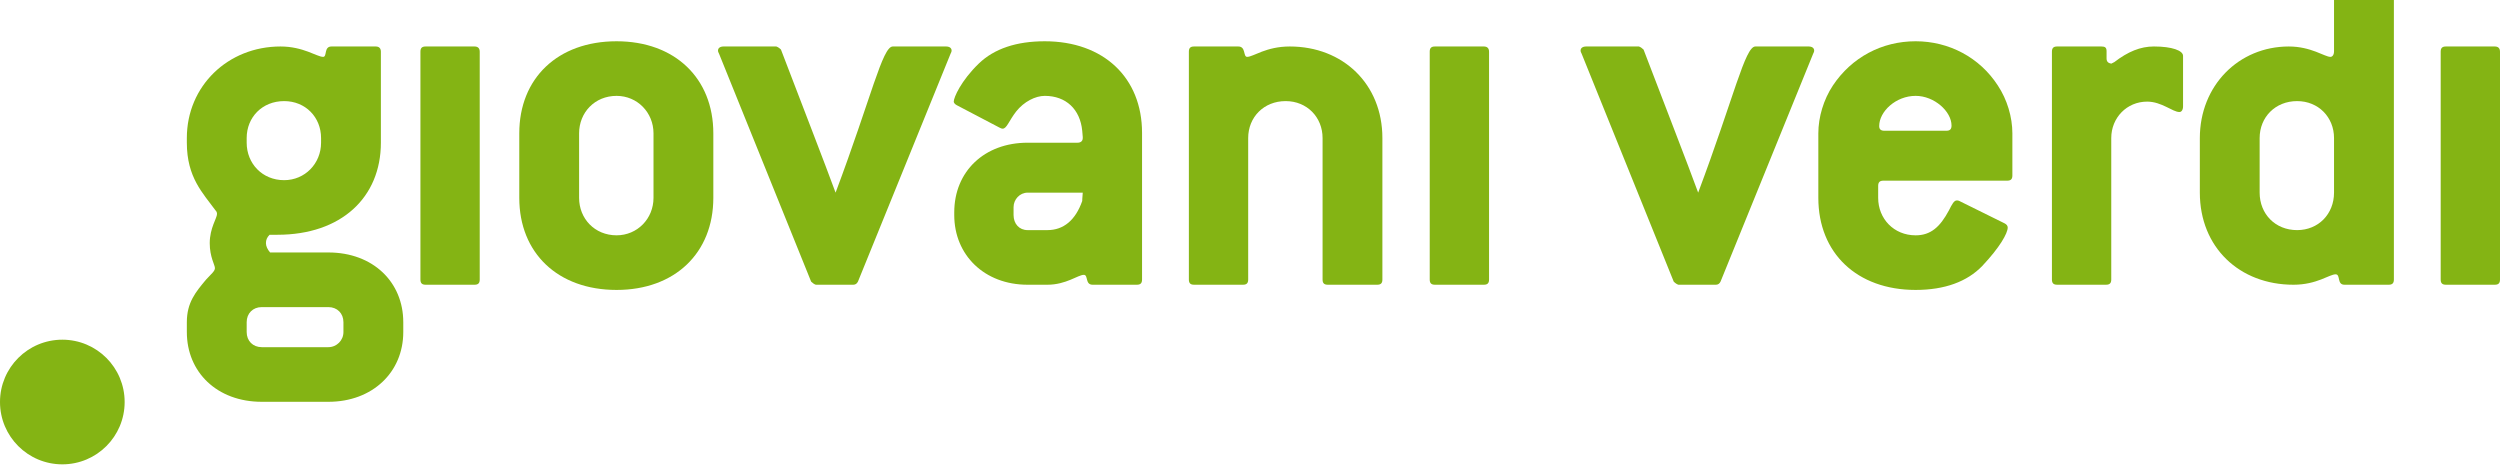
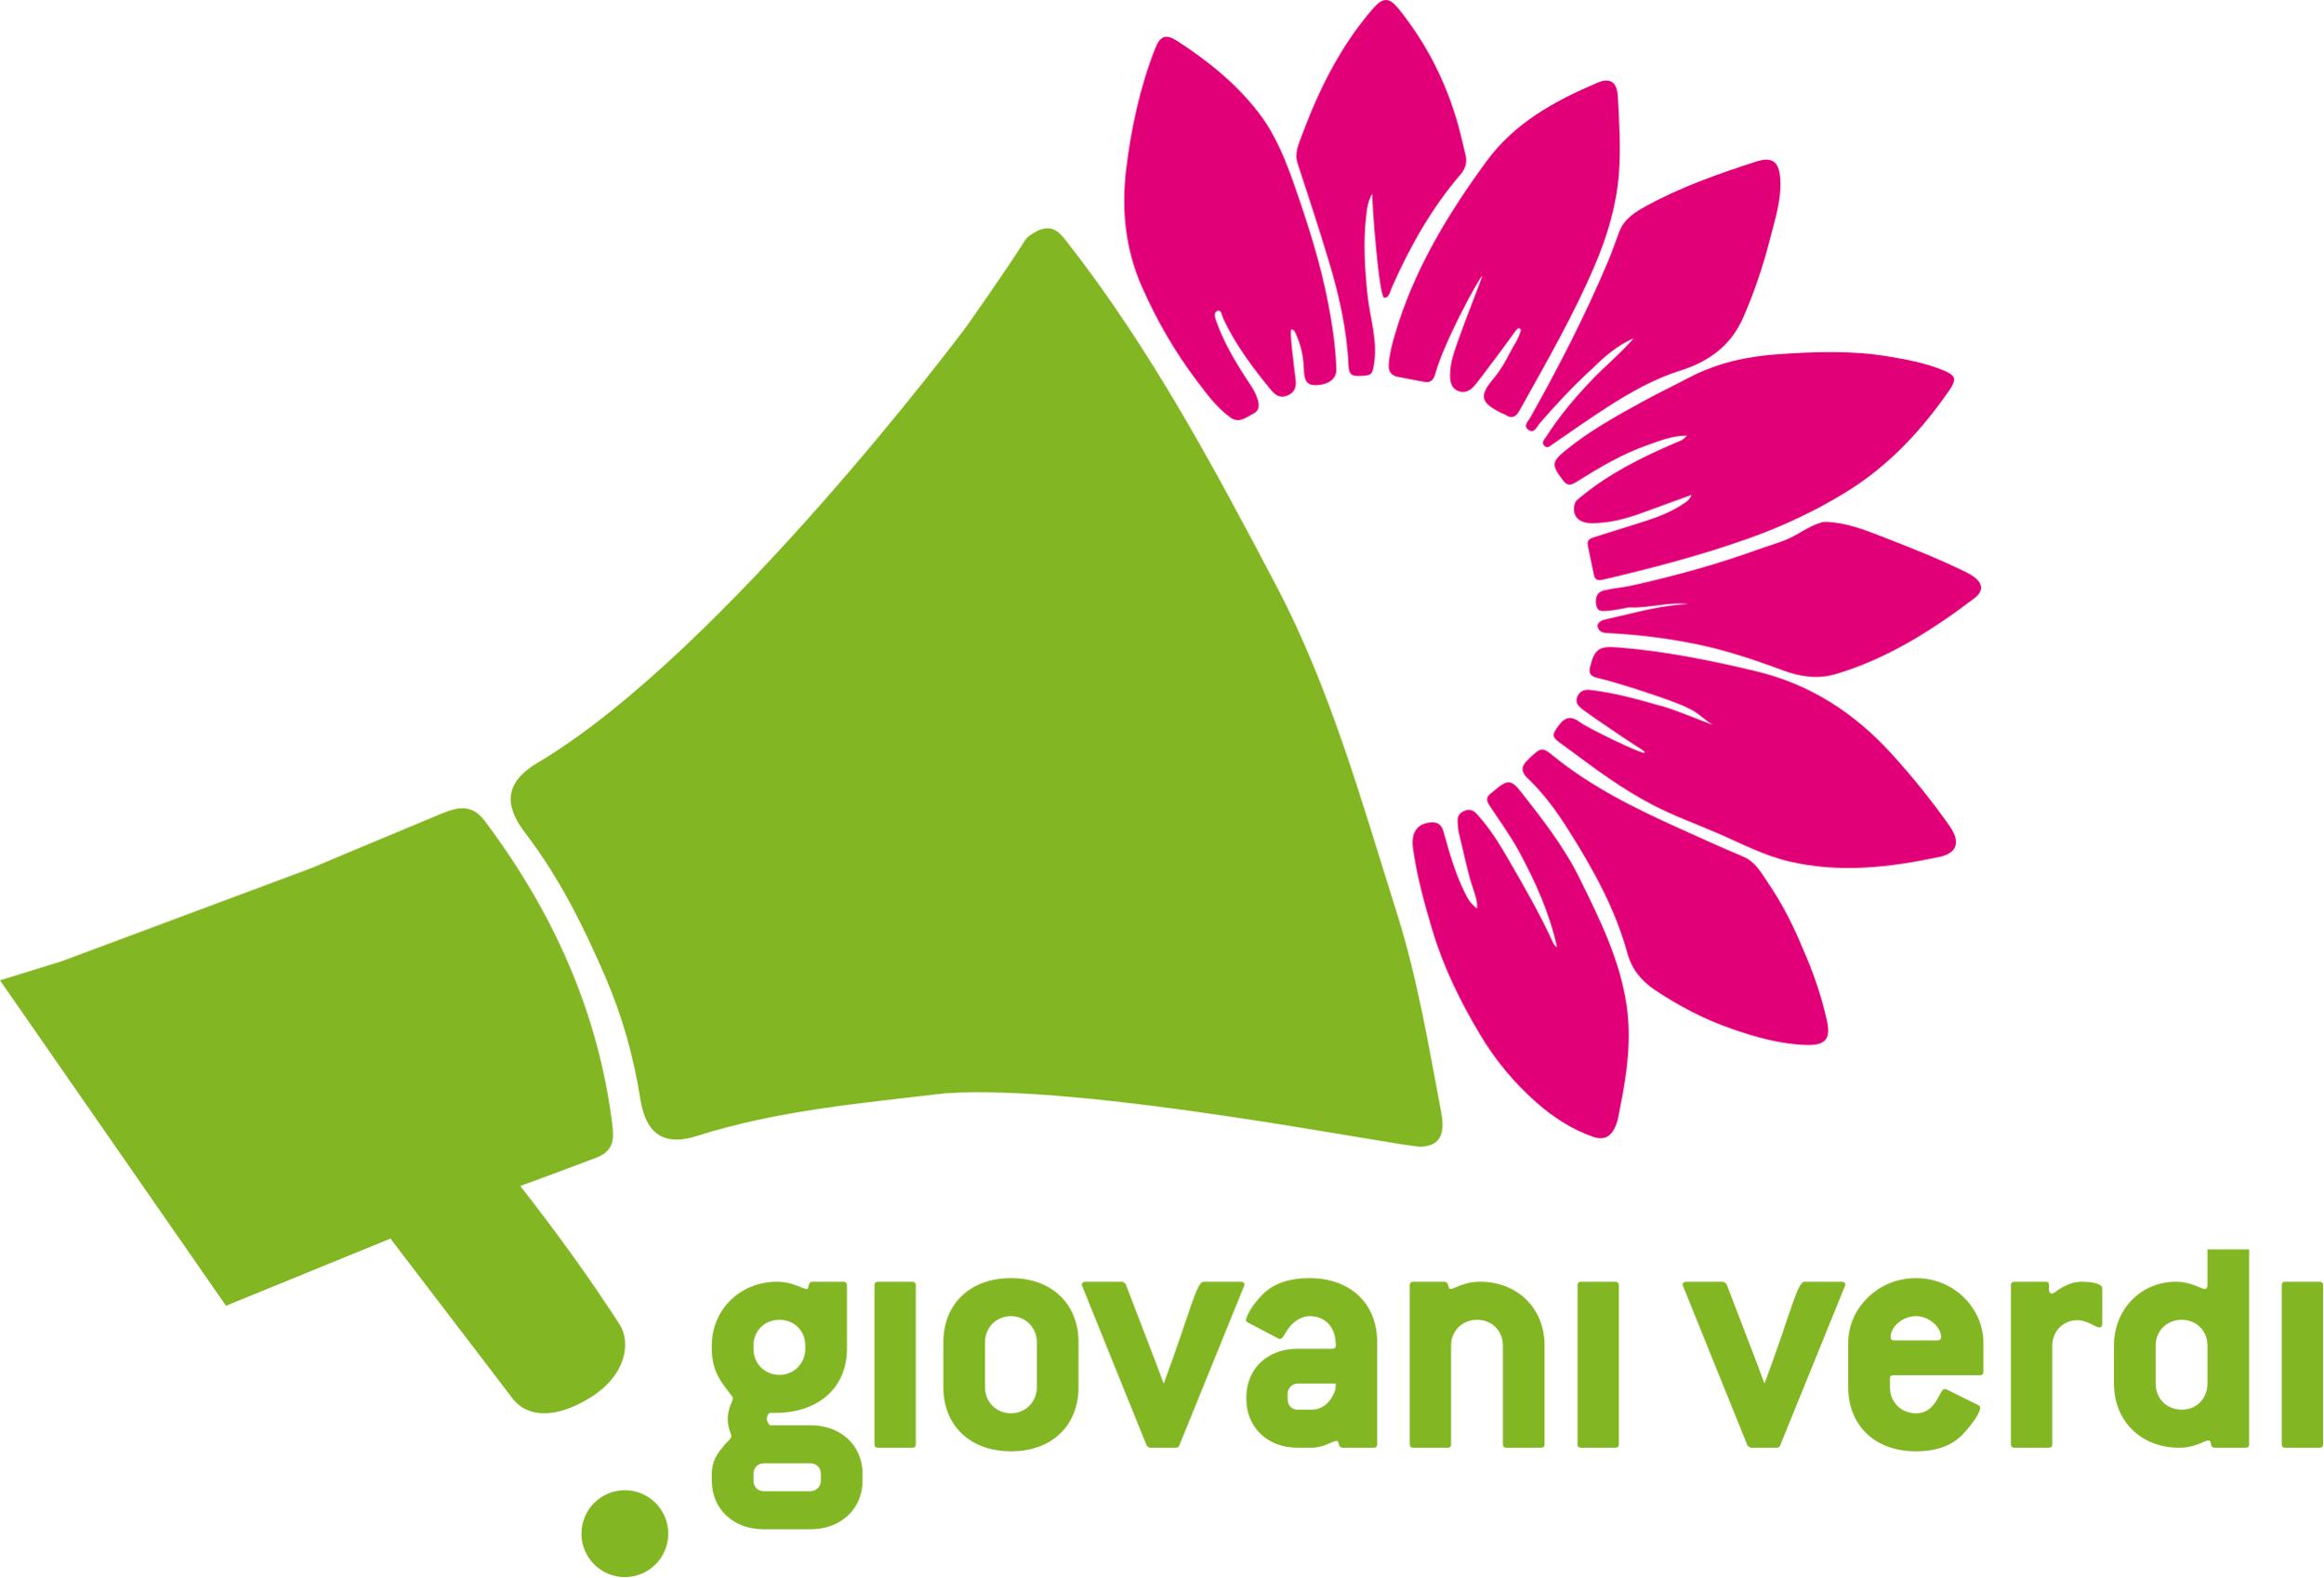
- <svg xmlns="http://www.w3.org/2000/svg" version="1.1" id="svg350" xml:space="preserve" width="191.021" height="35.479" viewBox="0 0 191.021 35.479">
-   <defs id="defs354">
-     <clipPath clipPathUnits="userSpaceOnUse" id="clipPath364">
-       <path d="M 0,53.505 H 205.125 V 0 H 0 Z" id="path362" />
-     </clipPath>
-   </defs>
-   <g id="g356" transform="matrix(1.333333,0,0,-1.333333,-28.14467,53.48786)">
-     <g id="g358">
-       <g id="g360" clip-path="url(#clipPath364)">
-         <g id="g366" transform="translate(40.7896,21.6521)">
-           <path d="M 0,0 C 0,0.507 -0.357,0.865 -0.864,0.865 H -4.68 C -5.187,0.865 -5.545,0.507 -5.545,0 v -0.566 c 0,-0.507 0.358,-0.865 0.865,-0.865 h 3.816 c 0.476,0 0.864,0.388 0.864,0.865 z m -1.282,10.553 c 0,1.194 -0.894,2.117 -2.116,2.117 -1.252,0 -2.147,-0.923 -2.147,-2.117 v -0.267 c 0,-1.193 0.895,-2.147 2.147,-2.147 1.192,0 2.116,0.954 2.116,2.147 z M -0.864,-4.562 H -4.68 c -2.565,0 -4.294,1.7 -4.294,3.996 V 0 c 0,1.133 0.508,1.729 1.104,2.444 0.298,0.328 0.506,0.477 0.506,0.657 0,0.179 -0.298,0.627 -0.298,1.43 0,0.865 0.417,1.431 0.417,1.671 0,0.089 -0.029,0.148 -0.088,0.207 -0.716,0.985 -1.641,1.879 -1.641,3.877 v 0.267 c 0,2.982 2.356,5.247 5.367,5.247 1.312,0 2.086,-0.595 2.444,-0.595 0.239,0 0.03,0.595 0.477,0.595 h 2.535 c 0.178,0 0.297,-0.088 0.297,-0.297 V 10.286 C 2.146,7.155 -0.119,5.01 -3.786,5.01 H -4.233 C -4.382,4.86 -4.441,4.711 -4.441,4.531 c 0,-0.178 0.088,-0.358 0.237,-0.535 h 3.34 c 2.563,0 4.293,-1.7 4.293,-3.996 v -0.566 c 0,-2.296 -1.759,-3.996 -4.293,-3.996" style="fill:#84b414;fill-opacity:1;fill-rule:nonzero;stroke:none" id="path368" />
-         </g>
-         <g id="g370" transform="translate(48.3027,23.7991)">
-           <path d="m 0,0 h -2.803 c -0.208,0 -0.298,0.089 -0.298,0.297 v 13.059 c 0,0.209 0.09,0.297 0.298,0.297 H 0 c 0.179,0 0.297,-0.088 0.297,-0.297 V 0.297 C 0.297,0.089 0.208,0 0,0" style="fill:#84b414;fill-opacity:1;fill-rule:nonzero;stroke:none" id="path372" />
-         </g>
-         <g id="g374" transform="translate(58.5586,32.4749)">
-           <path d="M 0,0 C 0,1.192 -0.925,2.147 -2.117,2.147 -3.369,2.147 -4.264,1.192 -4.264,0 v -3.697 c 0,-1.193 0.895,-2.147 2.147,-2.147 1.192,0 2.117,0.954 2.117,2.147 z m -2.117,-8.974 c -3.369,0 -5.575,2.117 -5.575,5.277 V 0 c 0,3.161 2.206,5.276 5.575,5.276 3.339,0 5.545,-2.115 5.545,-5.276 v -3.697 c 0,-3.16 -2.206,-5.277 -5.545,-5.277" style="fill:#84b414;fill-opacity:1;fill-rule:nonzero;stroke:none" id="path376" />
-         </g>
-         <g id="g378" transform="translate(70.2744,23.9778)">
-           <path d="M 0,0 C -0.06,-0.12 -0.149,-0.179 -0.268,-0.179 H -2.415 C -2.504,-0.15 -2.594,-0.089 -2.683,0 l -5.276,13.058 c -0.031,0.06 -0.061,0.119 -0.061,0.179 0,0.149 0.12,0.238 0.329,0.238 h 3.01 c 0.09,-0.03 0.18,-0.089 0.269,-0.178 1.401,-3.667 2.474,-6.411 3.13,-8.199 2.058,5.485 2.683,8.377 3.28,8.377 h 3.041 c 0.209,0 0.328,-0.089 0.328,-0.238 0,-0.06 -0.03,-0.119 -0.06,-0.179 z" style="fill:#84b414;fill-opacity:1;fill-rule:nonzero;stroke:none" id="path380" />
-         </g>
-         <g id="g382" transform="translate(79.9971,29.0759)">
-           <path d="m 0,0 c -0.448,0 -0.805,-0.388 -0.805,-0.834 v -0.448 c 0,-0.507 0.328,-0.865 0.805,-0.865 h 1.133 c 0.924,0 1.61,0.566 1.997,1.669 0,0 0,0.149 0.03,0.478 z M 6.261,-5.277 H 3.727 c -0.447,0 -0.239,0.567 -0.507,0.567 -0.328,0 -1.014,-0.567 -2.087,-0.567 H 0 c -2.475,0 -4.204,1.699 -4.204,3.995 v 0.149 c 0,2.355 1.729,3.995 4.204,3.995 h 2.862 c 0.179,0 0.298,0.09 0.298,0.267 v 0.06 L 3.13,3.547 C 3.011,4.77 2.206,5.546 0.983,5.546 0.447,5.546 -0.209,5.217 -0.656,4.651 -1.074,4.114 -1.193,3.667 -1.431,3.667 c -0.06,0 -0.119,0.03 -0.179,0.06 l -2.445,1.282 c -0.119,0.059 -0.178,0.149 -0.178,0.208 0,0.239 0.417,1.193 1.43,2.176 0.895,0.865 2.177,1.282 3.786,1.282 3.37,0 5.575,-2.086 5.575,-5.247 v -8.407 c 0,-0.208 -0.089,-0.298 -0.297,-0.298" style="fill:#84b414;fill-opacity:1;fill-rule:nonzero;stroke:none" id="path384" />
-         </g>
-         <g id="g386" transform="translate(100.0313,23.7991)">
-           <path d="m 0,0 h -2.833 c -0.209,0 -0.298,0.089 -0.298,0.297 v 8.109 c 0,1.194 -0.894,2.117 -2.116,2.117 -1.253,0 -2.147,-0.923 -2.147,-2.117 V 0.297 C -7.394,0.089 -7.484,0 -7.692,0 h -2.803 c -0.209,0 -0.298,0.089 -0.298,0.297 v 13.059 c 0,0.209 0.089,0.297 0.298,0.297 h 2.535 c 0.447,0 0.268,-0.595 0.506,-0.595 0.358,0 1.074,0.595 2.445,0.595 3.04,0 5.306,-2.146 5.306,-5.247 V 0.297 C 0.297,0.089 0.208,0 0,0" style="fill:#84b414;fill-opacity:1;fill-rule:nonzero;stroke:none" id="path388" />
-         </g>
-         <g id="g390" transform="translate(106.1426,23.7991)">
-           <path d="m 0,0 h -2.804 c -0.207,0 -0.298,0.089 -0.298,0.297 v 13.059 c 0,0.209 0.091,0.297 0.298,0.297 H 0 c 0.179,0 0.298,-0.088 0.298,-0.297 V 0.297 C 0.298,0.089 0.207,0 0,0" style="fill:#84b414;fill-opacity:1;fill-rule:nonzero;stroke:none" id="path392" />
-         </g>
-         <g id="g394" transform="translate(119.7061,23.9778)">
-           <path d="M 0,0 C -0.058,-0.12 -0.148,-0.179 -0.267,-0.179 H -2.415 C -2.504,-0.15 -2.594,-0.089 -2.683,0 l -5.276,13.058 c -0.03,0.06 -0.061,0.119 -0.061,0.179 0,0.149 0.121,0.238 0.329,0.238 h 3.01 c 0.091,-0.03 0.179,-0.089 0.27,-0.178 1.4,-3.667 2.474,-6.411 3.129,-8.199 2.058,5.485 2.684,8.377 3.28,8.377 h 3.041 c 0.208,0 0.327,-0.089 0.327,-0.238 0,-0.06 -0.029,-0.119 -0.059,-0.179 z" style="fill:#84b414;fill-opacity:1;fill-rule:nonzero;stroke:none" id="path396" />
-         </g>
-         <g id="g398" transform="translate(132.9434,32.9212)">
-           <path d="m 0,0 c 0,0.806 -0.984,1.701 -2.057,1.701 -1.133,0 -2.088,-0.895 -2.088,-1.73 0,-0.18 0.09,-0.269 0.299,-0.269 h 3.547 C -0.09,-0.298 0,-0.209 0,0 m 3.189,-3.159 h -7.094 c -0.209,0 -0.299,-0.091 -0.299,-0.299 v -0.686 c 0,-1.192 0.894,-2.147 2.147,-2.147 0.865,0 1.4,0.479 1.909,1.431 0.178,0.359 0.296,0.568 0.446,0.568 0.06,0 0.091,0 0.15,-0.031 L 3.041,-5.605 C 3.16,-5.664 3.22,-5.753 3.22,-5.843 3.22,-6.171 2.771,-6.976 1.759,-8.049 0.895,-8.943 -0.388,-9.42 -2.057,-9.42 c -3.369,0 -5.576,2.117 -5.576,5.276 v 3.698 c 0,0.924 0.3,1.937 0.835,2.742 1.074,1.61 2.803,2.534 4.741,2.534 1.909,0 3.667,-0.924 4.71,-2.534 0.536,-0.805 0.834,-1.818 0.834,-2.742 v -2.416 c 0,-0.208 -0.088,-0.297 -0.298,-0.297" style="fill:#84b414;fill-opacity:1;fill-rule:nonzero;stroke:none" id="path400" />
-         </g>
-         <g id="g402" transform="translate(146.002,33.6965)">
-           <path d="m 0,0 c -0.388,0 -1.015,0.596 -1.849,0.596 -1.163,0 -2.056,-0.924 -2.056,-2.087 V -9.6 c 0,-0.208 -0.091,-0.297 -0.298,-0.297 h -2.804 c -0.208,0 -0.298,0.089 -0.298,0.297 V 3.458 c 0,0.209 0.09,0.298 0.298,0.298 h 2.534 c 0.209,0 0.299,-0.058 0.299,-0.269 V 3.07 c 0,-0.178 0.089,-0.267 0.269,-0.298 l 0.178,0.09 c 0.776,0.596 1.491,0.894 2.265,0.894 1.045,0 1.671,-0.237 1.671,-0.536 V 0.328 C 0.209,0.12 0.12,0 0,0" style="fill:#84b414;fill-opacity:1;fill-rule:nonzero;stroke:none" id="path404" />
-         </g>
-         <g id="g406" transform="translate(154.8633,29.0759)">
-           <path d="m 0,0 c 0,-1.222 -0.894,-2.147 -2.116,-2.147 -1.251,0 -2.147,0.925 -2.147,2.147 v 3.129 c 0,1.194 0.896,2.117 2.147,2.117 C -0.894,5.246 0,4.323 0,3.129 Z m -0.208,7.781 c -0.328,0 -1.103,0.595 -2.385,0.595 -2.862,0 -5.097,-2.235 -5.097,-5.247 V 0 c 0,-3.13 2.265,-5.277 5.366,-5.277 1.34,0 2.056,0.597 2.415,0.597 0.297,0 0.059,-0.597 0.507,-0.597 h 2.534 c 0.208,0 0.298,0.09 0.298,0.298 V 11.04 H 0 V 8.108 C 0,7.9 -0.089,7.781 -0.208,7.781" style="fill:#84b414;fill-opacity:1;fill-rule:nonzero;stroke:none" id="path408" />
-         </g>
-         <g id="g410" transform="translate(164.0771,23.7991)">
-           <path d="m 0,0 h -2.803 c -0.209,0 -0.299,0.089 -0.299,0.297 v 13.059 c 0,0.209 0.09,0.297 0.299,0.297 H 0 c 0.179,0 0.297,-0.088 0.297,-0.297 V 0.297 C 0.297,0.089 0.208,0 0,0" style="fill:#84b414;fill-opacity:1;fill-rule:nonzero;stroke:none" id="path412" />
-         </g>
-         <g id="g414" transform="translate(28.2515,17.0784)">
-           <path d="m 0,0 c 0,-1.973 -1.598,-3.572 -3.571,-3.572 -1.973,0 -3.572,1.599 -3.572,3.572 0,1.973 1.599,3.571 3.572,3.571 C -1.598,3.571 0,1.973 0,0" style="fill:#84b414;fill-opacity:1;fill-rule:nonzero;stroke:none" id="path416" />
-         </g>
-       </g>
+ <svg xmlns="http://www.w3.org/2000/svg" version="1.1" id="svg998" xml:space="preserve" width="286.267" height="194.32" viewBox="0 0 286.267 194.32">
+   <defs id="defs1002" />
+   <g id="g1004" transform="matrix(1.333333,0,0,-1.333333,0,194.32)">
+     <g id="g1006" transform="scale(0.1)">
+       <path d="m 758.652,95.398 c 0,5.704 -4.015,9.723 -9.711,9.723 h -42.863 c -5.699,0 -9.719,-4.019 -9.719,-9.723 v -6.359 c 0,-5.688 4.02,-9.707 9.719,-9.707 h 42.863 c 5.356,0 9.711,4.359 9.711,9.707 z M 744.254,213.961 c 0,13.41 -10.047,23.777 -23.781,23.777 -14.063,0 -24.114,-10.367 -24.114,-23.777 v -3 c 0,-13.402 10.051,-24.121 24.114,-24.121 13.394,0 23.781,10.719 23.781,24.121 z m 4.687,-169.801 h -42.863 c -28.812,0 -48.238,19.09 -48.238,44.879 v 6.359 c 0,12.731 5.699,19.434 12.398,27.461 3.352,3.692 5.688,5.36 5.688,7.379 0,2.012 -3.344,7.043 -3.344,16.071 0,9.711 4.684,16.07 4.684,18.773 0,0.988 -0.328,1.66 -1,2.328 -8.039,11.059 -18.426,21.102 -18.426,43.551 v 3 c 0,33.5 26.461,58.949 60.289,58.949 14.738,0 23.441,-6.691 27.465,-6.691 2.676,0 0.332,6.691 5.351,6.691 h 28.477 c 2.004,0 3.344,-1 3.344,-3.351 v -58.598 c 0,-35.172 -25.453,-59.281 -66.645,-59.281 h -5.023 c -1.676,-1.68 -2.344,-3.348 -2.344,-5.371 0,-2 1,-4.028 2.672,-6.02 h 37.515 c 28.801,0 48.227,-19.09 48.227,-44.891 v -6.359 c 0,-25.789 -19.758,-44.879 -48.227,-44.879" style="fill:#82b623;fill-opacity:1;fill-rule:nonzero;stroke:none" id="path1008" />
+       <path d="M 843.055,119.52 H 811.57 c -2.343,0 -3.347,1.011 -3.347,3.339 v 146.7 c 0,2.351 1.004,3.351 3.347,3.351 h 31.485 c 2.011,0 3.343,-1 3.343,-3.351 v -146.7 c 0,-2.328 -1,-3.339 -3.343,-3.339" style="fill:#82b623;fill-opacity:1;fill-rule:nonzero;stroke:none" id="path1010" />
+       <path d="m 958.27,216.988 c 0,13.391 -10.387,24.121 -23.778,24.121 -14.07,0 -24.121,-10.73 -24.121,-24.121 v -41.539 c 0,-13.398 10.051,-24.117 24.121,-24.117 13.391,0 23.778,10.719 23.778,24.117 z M 934.492,116.18 c -37.851,0 -62.637,23.781 -62.637,59.269 v 41.539 c 0,35.5 24.786,59.274 62.637,59.274 37.504,0 62.289,-23.774 62.289,-59.274 v -41.539 c 0,-35.488 -24.785,-59.269 -62.289,-59.269" style="fill:#82b623;fill-opacity:1;fill-rule:nonzero;stroke:none" id="path1012" />
+       <path d="m 1089.89,121.531 c -0.67,-1.34 -1.67,-2.011 -3.01,-2.011 h -24.11 c -1.01,0.332 -2.02,1.011 -3.02,2.011 l -59.28,146.688 c -0.34,0.679 -0.673,1.34 -0.673,2.019 0,1.672 1.343,2.672 3.683,2.672 h 33.83 c 1,-0.328 2.01,-1 3.01,-2 15.75,-41.191 27.8,-72.019 35.17,-92.101 23.11,61.621 30.14,94.101 36.84,94.101 h 34.17 c 2.34,0 3.68,-1 3.68,-2.672 0,-0.679 -0.33,-1.34 -0.67,-2.019 l -59.62,-146.688" style="fill:#82b623;fill-opacity:1;fill-rule:nonzero;stroke:none" id="path1014" />
+       <path d="m 1199.11,178.809 c -5.02,0 -9.04,-4.36 -9.04,-9.379 v -5.032 c 0,-5.687 3.68,-9.707 9.04,-9.707 h 12.73 c 10.38,0 18.09,6.36 22.44,18.75 0,0 0,1.668 0.33,5.368 z m 70.34,-59.289 h -28.47 c -5.02,0 -2.68,6.371 -5.69,6.371 -3.69,0 -11.4,-6.371 -23.45,-6.371 h -12.73 c -27.8,0 -47.22,19.089 -47.22,44.878 v 1.672 c 0,26.461 19.42,44.891 47.22,44.891 h 32.16 c 2.01,0 3.34,1 3.34,3 v 0.668 l -0.33,4.019 c -1.34,13.743 -10.39,22.461 -24.12,22.461 -6.02,0 -13.39,-3.699 -18.42,-10.058 -4.68,-6.031 -6.02,-11.051 -8.7,-11.051 -0.67,0 -1.34,0.332 -2.02,0.672 l -27.45,14.398 c -1.34,0.668 -2.02,1.68 -2.02,2.34 0,2.68 4.69,13.399 16.08,24.449 10.05,9.723 24.45,14.403 42.53,14.403 37.85,0 62.63,-23.442 62.63,-58.942 v -94.461 c 0,-2.328 -1,-3.339 -3.34,-3.339" style="fill:#82b623;fill-opacity:1;fill-rule:nonzero;stroke:none" id="path1016" />
+       <path d="m 1424.18,119.52 h -31.82 c -2.35,0 -3.35,1.011 -3.35,3.339 v 91.102 c 0,13.41 -10.05,23.777 -23.78,23.777 -14.07,0 -24.12,-10.367 -24.12,-23.777 v -91.102 c 0,-2.328 -1,-3.339 -3.35,-3.339 h -31.48 c -2.34,0 -3.35,1.011 -3.35,3.339 v 146.7 c 0,2.351 1.01,3.351 3.35,3.351 h 28.47 c 5.03,0 3.01,-6.691 5.7,-6.691 4.01,0 12.05,6.691 27.46,6.691 34.16,0 59.61,-24.109 59.61,-58.949 v -91.102 c 0,-2.328 -1,-3.339 -3.34,-3.339" style="fill:#82b623;fill-opacity:1;fill-rule:nonzero;stroke:none" id="path1018" />
+       <path d="m 1492.84,119.52 h -31.5 c -2.33,0 -3.34,1.011 -3.34,3.339 v 146.7 c 0,2.351 1.01,3.351 3.34,3.351 h 31.5 c 2.01,0 3.34,-1 3.34,-3.351 v -146.7 c 0,-2.328 -1.02,-3.339 -3.34,-3.339" style="fill:#82b623;fill-opacity:1;fill-rule:nonzero;stroke:none" id="path1020" />
+       <path d="m 1645.22,121.531 c -0.66,-1.34 -1.68,-2.011 -3.01,-2.011 h -24.13 c -0.99,0.332 -2.01,1.011 -3,2.011 l -59.28,146.688 c -0.34,0.679 -0.67,1.34 -0.67,2.019 0,1.672 1.34,2.672 3.68,2.672 h 33.82 c 1.02,-0.328 2.01,-1 3.03,-2 15.73,-41.191 27.79,-72.019 35.14,-92.101 23.14,61.621 30.16,94.101 36.86,94.101 h 34.17 c 2.33,0 3.67,-1 3.67,-2.672 0,-0.679 -0.33,-1.34 -0.67,-2.019 l -59.61,-146.688" style="fill:#82b623;fill-opacity:1;fill-rule:nonzero;stroke:none" id="path1022" />
+       <path d="m 1793.93,222 c 0,9.051 -11.06,19.109 -23.12,19.109 -12.73,0 -23.45,-10.058 -23.45,-19.429 0,-2.032 1.01,-3.032 3.36,-3.032 h 39.84 c 2.35,0 3.37,1 3.37,3.352 z m 35.82,-35.488 h -79.7 c -2.35,0 -3.35,-1.024 -3.35,-3.352 v -7.711 c 0,-13.398 10.04,-24.117 24.11,-24.117 9.72,0 15.73,5.379 21.45,16.078 2.01,4.031 3.33,6.371 5.01,6.371 0.68,0 1.02,0 1.68,-0.34 l 29.14,-14.402 c 1.33,-0.668 2,-1.68 2,-2.68 0,-3.679 -5.03,-12.718 -16.41,-24.789 -9.71,-10.039 -24.11,-15.39 -42.87,-15.39 -37.84,0 -62.64,23.781 -62.64,59.269 v 41.539 c 0,10.383 3.37,21.762 9.38,30.801 12.08,18.09 31.5,28.473 53.26,28.473 21.45,0 41.2,-10.383 52.92,-28.473 6.02,-9.039 9.37,-20.418 9.37,-30.801 v -27.136 c 0,-2.34 -0.99,-3.34 -3.35,-3.34" style="fill:#82b623;fill-opacity:1;fill-rule:nonzero;stroke:none" id="path1024" />
+       <path d="m 1940.63,230.711 c -4.36,0 -11.4,6.699 -20.78,6.699 -13.06,0 -23.1,-10.379 -23.1,-23.449 v -91.102 c 0,-2.328 -1.02,-3.339 -3.34,-3.339 h -31.5 c -2.34,0 -3.34,1.011 -3.34,3.339 v 146.7 c 0,2.351 1,3.351 3.34,3.351 h 28.47 c 2.35,0 3.35,-0.66 3.35,-3.019 v -4.692 c 0,-2 1.01,-3 3.02,-3.34 l 2.01,1 c 8.71,6.7 16.74,10.051 25.44,10.051 11.74,0 18.78,-2.672 18.78,-6.019 v -32.493 c 0,-2.339 -1.01,-3.687 -2.35,-3.687" style="fill:#82b623;fill-opacity:1;fill-rule:nonzero;stroke:none" id="path1026" />
+       <path d="m 2040.18,178.809 c 0,-13.727 -10.04,-24.118 -23.78,-24.118 -14.05,0 -24.11,10.391 -24.11,24.118 v 35.152 c 0,13.41 10.06,23.777 24.11,23.777 13.74,0 23.78,-10.367 23.78,-23.777 z m -2.34,87.41 c -3.69,0 -12.39,6.691 -26.8,6.691 -32.15,0 -57.26,-25.121 -57.26,-58.949 v -35.152 c 0,-35.168 25.45,-59.289 60.28,-59.289 15.06,0 23.11,6.71 27.14,6.71 3.33,0 0.66,-6.71 5.69,-6.71 h 28.47 c 2.33,0 3.34,1.011 3.34,3.339 v 179.973 h -38.52 v -32.941 c 0,-2.34 -1.01,-3.672 -2.34,-3.672" style="fill:#82b623;fill-opacity:1;fill-rule:nonzero;stroke:none" id="path1028" />
+       <path d="m 2143.68,119.52 h -31.49 c -2.34,0 -3.35,1.011 -3.35,3.339 v 146.7 c 0,2.351 1.01,3.351 3.35,3.351 h 31.49 c 2.01,0 3.34,-1 3.34,-3.351 v -146.7 c 0,-2.328 -1,-3.339 -3.34,-3.339" style="fill:#82b623;fill-opacity:1;fill-rule:nonzero;stroke:none" id="path1030" />
+       <path d="M 617.602,40.129 C 617.602,17.961 599.648,0 577.488,0 555.32,0 537.359,17.961 537.359,40.129 c 0,22.16 17.961,40.121 40.129,40.121 22.16,0 40.114,-17.961 40.114,-40.121" style="fill:#82b623;fill-opacity:1;fill-rule:nonzero;stroke:none" id="path1032" />
+       <path d="m 873.195,447.02 c 130.495,9.269 415.985,-48.7 439.735,-49.329 21.58,0.52 21.86,16.93 19.04,31.899 -11.62,61.578 -21.95,123.824 -40.68,183.16 -32.48,102.914 -61.37,207.641 -111.86,303.578 -57.57,109.382 -115.92,218.532 -192.856,316.962 -6.695,8.56 -13.336,17.67 -28.082,10.63 -4.297,-2.38 -8.832,-4.9 -11.398,-8.99 -17.016,-27.11 -54.426,-79.98 -54.426,-79.98 0,0 -224.613,-300.938 -395.703,-402.356 -36.832,-21.832 -26.16,-45.785 -10.953,-65.774 31.211,-41.027 53.539,-85.941 73.625,-132.66 15.41,-35.844 25.801,-72.652 31.937,-111.351 4.063,-25.61 15.516,-46.887 52.293,-35.239 75.223,23.821 152.426,30.321 229.328,39.45" style="fill:#82b623;fill-opacity:1;fill-rule:nonzero;stroke:none" id="path1034" />
+       <path d="m 1559.08,1054.88 c -13.9,-0.16 -24.98,-4.77 -36.06,-8.64 -23.57,-8.23 -44.97,-20.95 -66.02,-34.15 -5.43,-3.41 -8.36,-3.98 -12.7,1.76 -10.27,13.61 -10.49,16.63 2.46,27.22 22.02,18.02 46.78,31.8 71.61,45.38 14.08,7.7 28.59,14.62 42.81,22.08 25.82,13.55 53.53,19.6 82.4,21.59 33.85,2.33 67.66,3.56 101.31,-2.02 16.97,-2.81 33.9,-5.93 49.99,-12.4 13,-5.23 14.08,-8.38 6.22,-19.7 -25.57,-36.79 -55.69,-69.04 -94.05,-92.8 -28.63,-17.735 -58.92,-31.911 -90.74,-43.27 -44.1,-15.742 -89.22,-27.481 -134.71,-38.153 -4.82,-1.132 -7.39,-0.398 -8.42,4.27 -2,9.105 -3.82,18.254 -5.71,27.383 -1.07,5.203 2.65,6.566 6.38,7.746 15.3,4.844 30.63,9.57 45.93,14.433 12.84,4.086 25.37,8.938 36.58,16.61 2.55,1.75 5.4,3.398 6.88,7.841 -15.64,-5.708 -30.49,-11.13 -45.35,-16.54 -15.18,-5.528 -30.68,-9.665 -46.96,-9.571 -12.34,0.074 -18.21,7.043 -15.65,17.418 0.82,3.305 3.12,4.684 5.34,6.528 26.38,21.895 56.66,36.915 87.89,50.335 3.1,1.34 6.71,1.88 10.57,6.65" style="fill:#e10078;fill-opacity:1;fill-rule:nonzero;stroke:none" id="path1036" />
+       <path d="m 1562.34,801.902 c -0.77,0.387 -1.54,0.774 -2.31,1.161 -9.69,5.652 -65.81,23.886 -83.74,27.898 -5.82,1.301 -8.32,3.629 -6.64,10.309 4.09,16.253 8.08,19.23 25.16,17.921 43.2,-3.3 85.42,-11.918 127.5,-21.906 50.38,-11.957 91.37,-38.453 125.92,-76.453 19.29,-21.219 37.21,-43.391 53.65,-66.828 10.23,-14.582 7.2,-24.988 -9.53,-28.535 -45.97,-9.742 -92.14,-15.102 -138.82,-4.164 -23.57,5.523 -44.75,16.914 -66.71,26.343 -20.09,8.625 -40.68,16.118 -60.1,26.278 -27.24,14.254 -51.85,32.441 -76.38,50.754 -1.88,1.398 -3.77,2.769 -5.68,4.117 -10.41,7.351 -10.83,8.773 -4.97,17.004 6.76,9.488 12.17,10.492 21.18,3.789 6.79,-5.063 58.45,-30.289 59.22,-27.727 0.35,1.184 -4.84,4.282 -5.6,4.657 -7.83,4.882 -42.41,28.105 -51.6,35.164 -3.84,2.949 -7.83,6.39 -4.83,12.488 2.71,5.484 7.2,6.156 12.47,5.531 21.71,-2.578 42.71,-8.34 63.63,-14.41 7.12,-1.043 43.2,-15.863 49.2,-17.816 -7.59,3.988 -13.18,10.82 -21.02,14.425" style="fill:#e10078;fill-opacity:1;fill-rule:nonzero;stroke:none" id="path1038" />
+       <path d="m 1197.4,1107.18 c 0.81,-6.43 0.02,-12 -7.17,-15.13 -7.3,-3.18 -11.78,0.37 -15.86,5.33 -16.71,20.3 -32.39,41.3 -43.68,65.26 -1.37,2.9 -1.9,8.93 -5.39,7.55 -4.38,-1.73 -2.01,-7.26 -0.69,-10.93 6.38,-17.68 15.73,-33.83 25.86,-49.58 4.1,-6.37 8.78,-12.43 11.32,-19.69 1.94,-5.55 3.06,-11.58 -3.18,-14.68 -6.64,-3.31 -13.23,-9.68 -21.7,-3.54 -12.5,9.05 -21.45,21.38 -30.59,33.43 -20.36,26.84 -37.07,55.84 -50.76,86.66 -15.62,35.16 -19.28,71.84 -14.69,109.56 4.62,38.02 12.7,75.26 26.69,111.07 4.67,11.95 9.95,13.83 20.36,7.1 28.55,-18.48 54.81,-39.54 75.65,-66.76 15.66,-20.45 24.86,-43.95 33.24,-68.03 12.29,-35.32 23.64,-70.87 30.74,-107.63 3.88,-20.03 6.82,-40.22 7.55,-60.63 0.33,-9.24 -7.03,-14.81 -19.41,-15.06 -8.8,-0.17 -10.25,6.05 -10.51,13.05 -0.11,2.88 -0.41,5.76 -0.63,8.64 -0.92,9.26 -3.38,18.1 -7.29,26.53 -0.76,1.64 -1.93,3.53 -3.66,3.21 -2.09,-0.38 2.08,-31.96 3.8,-45.73" style="fill:#e10078;fill-opacity:1;fill-rule:nonzero;stroke:none" id="path1040" />
+       <path d="m 1365.2,617.816 c 0.35,7.883 -2.45,14.403 -4.53,20.821 -5.23,16.16 -8.22,32.84 -12.42,49.234 -0.79,3.074 -0.74,6.367 -1.04,9.563 -0.45,4.843 1.03,8.382 5.89,10.515 4.81,2.11 8.31,1 11.7,-2.66 12,-12.945 21.14,-27.91 29.9,-43.043 14.49,-25.012 28.88,-50.094 40.89,-76.445 0.68,-1.488 1.95,-2.711 3.47,-3.746 -6.86,31.269 -19.77,59.968 -34.84,87.941 -8.22,15.242 -18.46,29.059 -27.87,43.449 -3.24,4.961 -2.38,7.871 1.8,10.996 1.87,1.399 3.56,3.032 5.38,4.5 9.76,7.891 13.73,7.438 21.53,-2.48 20.21,-25.691 40.49,-51.481 54.96,-80.914 18.42,-37.481 37.18,-75.074 43.33,-117.09 4.62,-31.602 0.46,-62.859 -5.86,-93.855 -1.21,-5.961 -1.85,-12.071 -4.32,-17.813 -4.31,-10.039 -10.75,-13.449 -20.88,-9.93 -19.59,6.813 -36.75,18.02 -52.14,31.563 -20.68,18.199 -38.2,39.348 -52.32,62.996 -18.14,30.391 -33.64,61.895 -43.91,96.137 -7.49,24.968 -14.34,49.879 -17.98,75.668 -1.87,13.265 2.59,21.593 13.35,23.765 6.87,1.387 12.52,0.328 14.84,-8.035 5.25,-18.855 10.57,-37.723 19.17,-55.437 2.81,-5.778 5.69,-11.442 11.9,-15.7" style="fill:#e10078;fill-opacity:1;fill-rule:nonzero;stroke:none" id="path1042" />
+       <path d="m 1400.39,1151.24 c -1.01,-1.83 -33.45,-45.7 -37.97,-50.65 -4.01,-4.39 -8.92,-6.87 -14.87,-4.45 -6.06,2.48 -7.27,8.02 -7.38,13.77 -0.23,12.23 4.22,23.52 8.15,34.72 5.98,17.04 20.94,54.75 21.65,57.89 -3.65,-2.81 -35.49,-61.74 -43.45,-90.57 -1.63,-5.91 -4.43,-8.54 -10.51,-7.38 -8.02,1.54 -16.06,2.97 -24.07,4.58 -6.08,1.22 -8.88,4.94 -8.46,11.26 0.62,9.38 2.97,18.41 5.57,27.34 17.19,59.12 48.33,110.7 84.41,160.09 26.44,36.2 63.2,56.18 102.67,73 12.41,5.29 18.46,0.55 19.18,-13.12 1.24,-23.59 2.77,-47.15 0.95,-70.79 -2.27,-29.46 -10.63,-57.32 -22.11,-84.32 -19.79,-46.56 -45.12,-90.26 -69.65,-134.38 -3.44,-6.17 -7.1,-8.1 -13.24,-4.13 -1.21,0.78 -2.7,1.11 -4.01,1.77 -19.25,9.74 -20.46,15.66 -6.44,32.31 6.05,7.18 10.63,15.25 14.84,23.57 2.98,5.89 7.02,11.24 9.07,17.61 0.5,1.56 1.68,3.68 -0.31,4.53 -1.76,0.75 -2.75,-1.58 -4.02,-2.65" style="fill:#e10078;fill-opacity:1;fill-rule:nonzero;stroke:none" id="path1044" />
+       <path d="m 1666.81,579.391 c 9.22,-20.895 16.58,-42.418 21.6,-64.711 3.81,-16.879 -0.78,-23.34 -18.02,-22.985 -24.13,0.496 -47.23,7.043 -69.84,14.887 -25.2,8.734 -48.66,20.973 -70.91,35.84 -12.86,8.59 -21.55,19.418 -25.59,34.156 -11.33,41.336 -31.95,78.149 -54.67,114.082 -10.98,17.371 -22.93,33.742 -37.86,47.879 -5.93,5.609 -5.64,11.078 0.33,16.457 1.09,0.977 2.02,2.117 3.1,3.102 9.32,8.488 10.57,8.992 20.44,0.945 35.43,-28.91 75.99,-48.805 117.29,-67.43 19.43,-8.761 38.83,-17.605 58.48,-25.859 11.5,-4.828 16.78,-15.231 23.07,-24.43 13.22,-19.328 23.67,-40.261 32.58,-61.933" style="fill:#e10078;fill-opacity:1;fill-rule:nonzero;stroke:none" id="path1046" />
+       <path d="m 1687.17,975.176 c 18.18,-0.492 34.92,-6.84 51.48,-13.305 25.85,-10.101 51.74,-20.18 76.72,-32.359 2.88,-1.403 5.76,-2.899 8.37,-4.735 9.2,-6.476 9.73,-13.648 0.76,-20.437 -39.04,-29.563 -80.09,-55.582 -127.53,-69.777 -16.61,-4.969 -32.88,-2.754 -48.92,3.234 -26.54,9.914 -53.39,18.887 -81.22,24.535 -26.92,5.465 -54.16,8.664 -81.57,10.074 -5.53,0.285 -8.08,2.035 -8.91,7.106 1.7,4.558 6.02,5.234 9.84,6.07 24.56,5.383 48.78,12.707 74.2,13.598 -18.56,2.152 -36.64,-4.016 -55.11,-3.086 0,0 -13.5,-2.934 -20.46,-3.219 -4.28,-0.172 -8.37,-0.734 -9.49,4.926 -1.44,7.262 0.85,12.5 6.78,13.953 8.49,2.078 17.26,2.625 25.82,4.523 39.26,8.719 77.96,19.348 115.83,32.981 9.03,3.254 18.26,5.867 27.2,9.523 11.06,4.532 20.43,12.395 32.04,15.727 1.38,0.394 1.86,0.648 4.17,0.668" style="fill:#e10078;fill-opacity:1;fill-rule:nonzero;stroke:none" id="path1048" />
+       <path d="m 1262.52,1256.4 c -2.65,-23.64 -1.11,-47.19 1.28,-70.75 2.19,-21.63 9.74,-42.69 6.07,-64.97 -1.61,-9.75 -2.01,-10.44 -14.77,-10.71 -8.2,-0.18 -8.59,4.91 -8.87,10.92 -1.54,32.89 -8.91,64.72 -18.39,96.05 -9.04,29.89 -18.7,59.6 -28.52,89.24 -3.21,9.7 0.88,18.01 3.93,26.22 15.74,42.37 35.7,82.49 65.59,116.97 9.25,10.68 15.06,10.74 23.84,-0.16 25.8,-32.05 44.05,-68.02 55.07,-107.64 2.51,-8.99 4.52,-18.11 6.71,-27.19 1.61,-6.72 0.15,-12.63 -4.4,-17.93 -26.9,-31.3 -46.87,-66.81 -63.53,-104.35 -1.69,-3.8 -2.74,-10.25 -7.2,-9.86 -4.94,0.42 -11.63,90.63 -11.01,96.21 -4.23,-7.22 -5.04,-14.63 -5.8,-22.05" style="fill:#e10078;fill-opacity:1;fill-rule:nonzero;stroke:none" id="path1050" />
+       <path d="m 1470.89,1116.11 c -17.06,-15.57 -32.72,-32.47 -47.87,-49.88 -2.64,-3.02 -4.82,-10.12 -10.6,-5.9 -4.92,3.58 0.02,7.87 1.98,11.35 26.31,46.86 50.87,94.59 71.76,144.14 3.74,8.86 6.9,17.98 10.23,27.02 4.48,12.18 14.57,18.46 25.19,24.29 32.19,17.62 66.63,29.69 101.38,40.95 14.94,4.84 21.29,0.07 22.38,-15.57 1.35,-19.42 -4.72,-37.45 -9.4,-55.81 -6.36,-24.95 -14.53,-49.26 -24.86,-72.84 -11.34,-25.88 -31.65,-40.59 -58.2,-48.94 -23.74,-7.46 -45.48,-19.73 -66.39,-33.12 -17.42,-11.15 -34.29,-23.15 -51.39,-34.81 -2.38,-1.62 -4.78,-4.4 -7.66,-1.71 -3.35,3.13 -0.12,5.92 1.49,8.44 11.49,18.01 25.08,34.36 39.71,49.87 13.28,14.35 28.65,26.59 41.24,41.21 -15.08,-6.39 -27.27,-17.22 -38.99,-28.69" style="fill:#e10078;fill-opacity:1;fill-rule:nonzero;stroke:none" id="path1052" />
+       <path d="m 572.523,233.672 c -28.503,44.027 -59.367,86.449 -91.668,127.726 24.833,9.082 48.903,18.012 70.094,26.082 15.59,5.95 16.715,16.329 15.008,30.168 -12.93,104.774 -54.973,196.95 -117.73,280.883 -13.762,18.41 -28.743,11.821 -45.446,4.793 -38.246,-16.09 -76.668,-31.82 -114.816,-48.129 l -0.027,0.039 L 57.02,569.094 0,551.453 208.871,250.711 l 152.004,62.07 c 18.727,-24.601 37.496,-49.16 56.281,-73.711 18.746,-24.5 37.524,-48.968 56.157,-73.55 14.695,-19.391 41.558,-18.309 71.074,-0.399 35.554,21.578 38.539,52.481 28.136,68.551" style="fill:#82b623;fill-opacity:1;fill-rule:nonzero;stroke:none" id="path1054" />
    </g>
  </g>
</svg>
